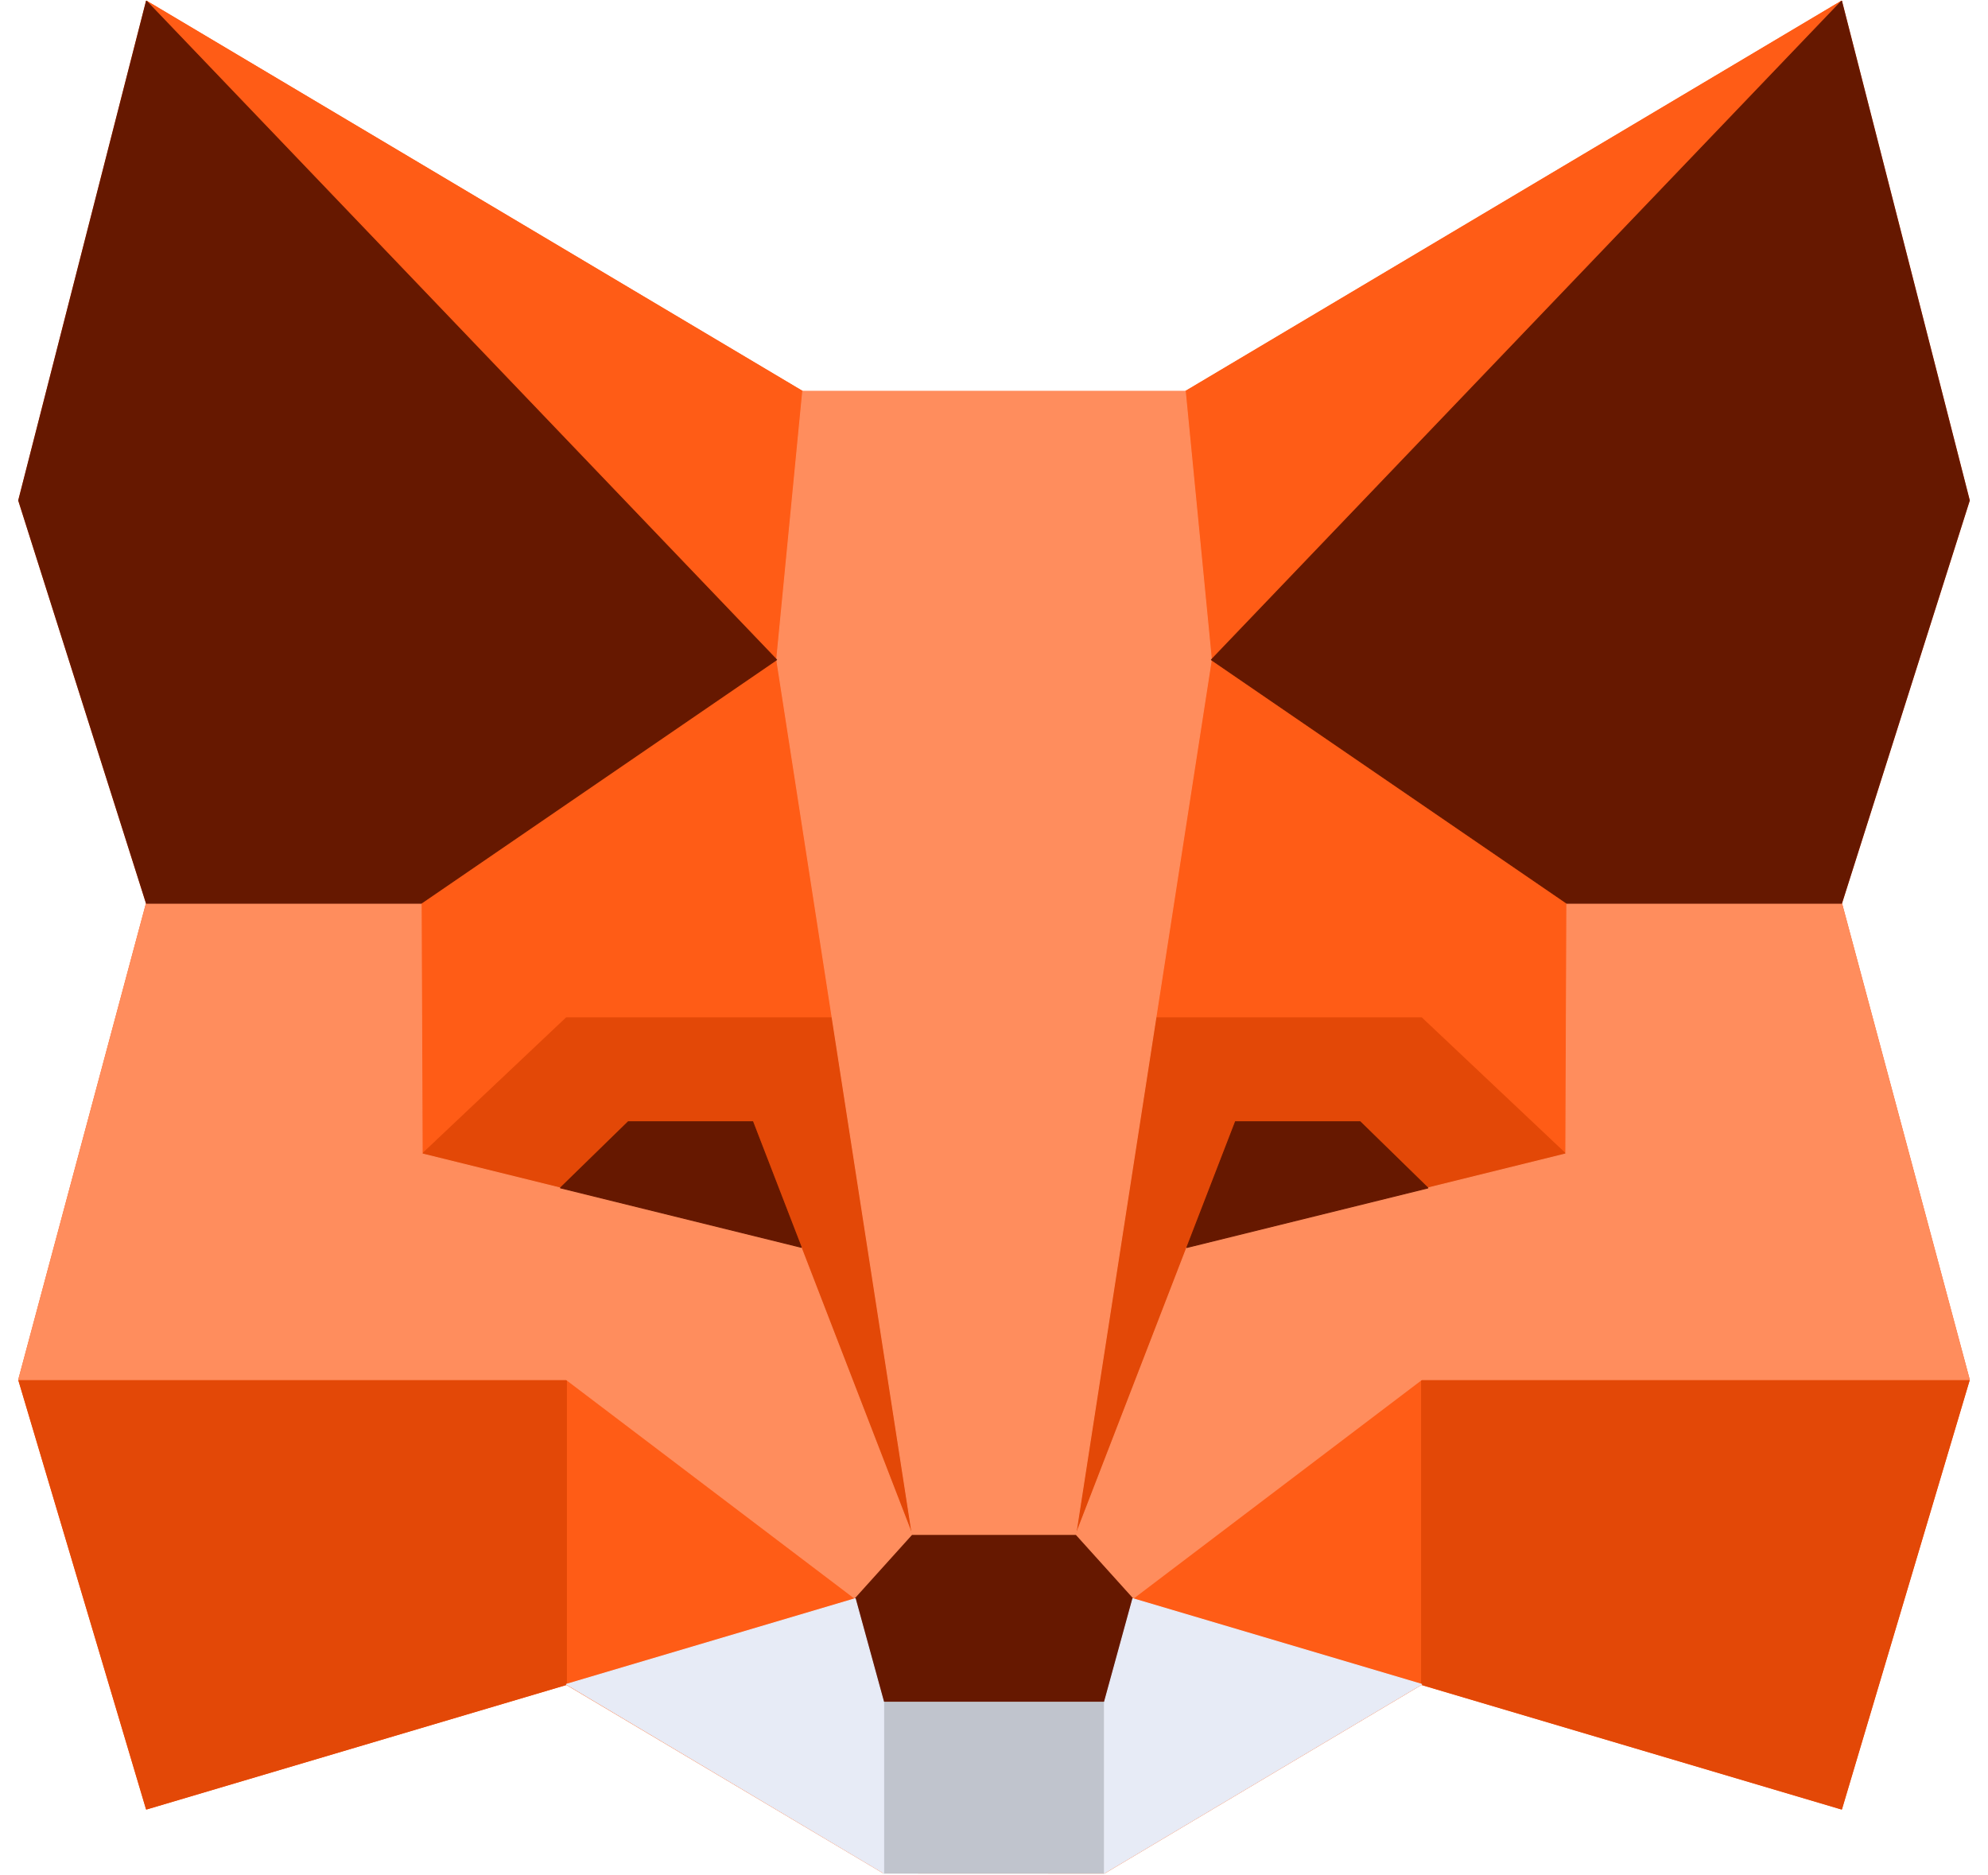
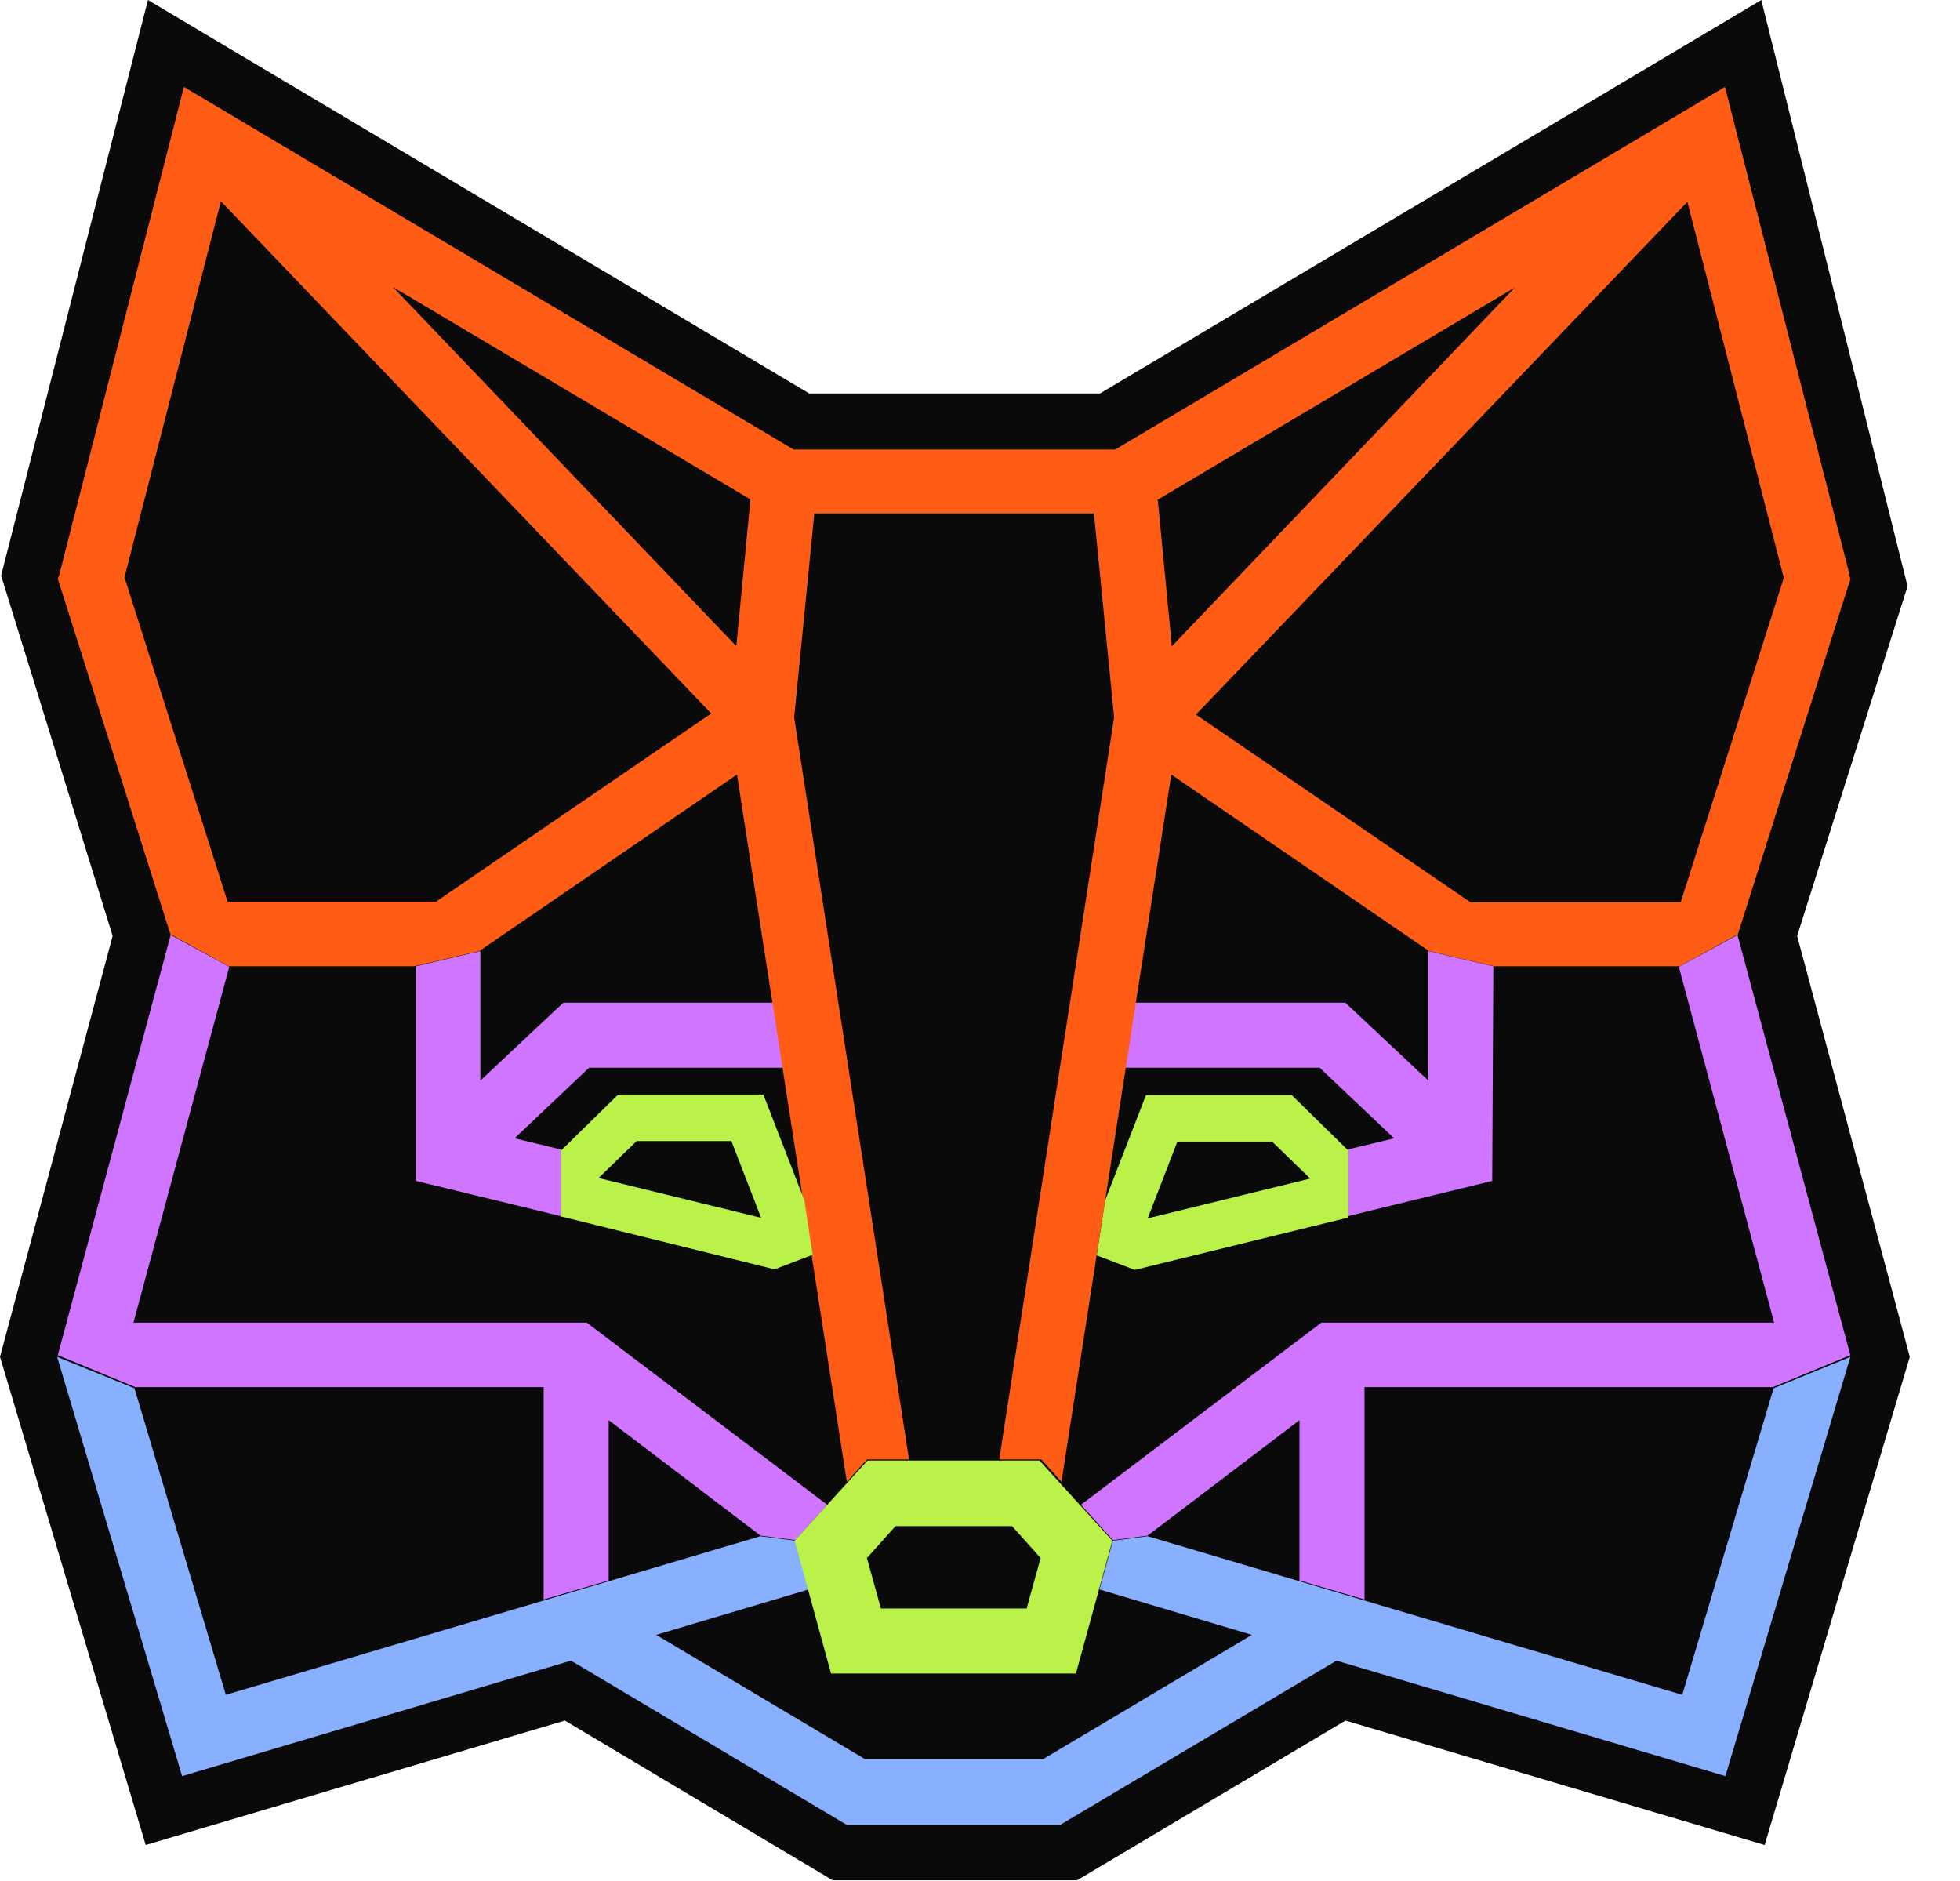
- <svg xmlns="http://www.w3.org/2000/svg" width="35" height="33" viewBox="0 0 512 492" fill="none" class="h-6 w-6">
-   <g stroke-linecap="round" stroke-linejoin="round" stroke-width=".25">
-     <path d="M478.468 474.862L368.183 442.171L285.013 491.664L226.987 491.64L143.769 442.171L33.532 474.862L0 362.174L33.532 237.106L0 131.365L33.532 0.312L205.786 102.76H306.214L478.468 0.312L512 131.365L478.468 237.106L512 362.174L478.468 474.862Z" fill="#FF5C16" stroke="#FF5C16" />
-     <path d="M33.556 0.312L205.809 102.832L198.959 173.19L33.556 0.312Z" fill="#FF5C16" stroke="#FF5C16" />
-     <path d="M143.793 362.222L219.583 419.696L143.793 442.171V362.222Z" fill="#FF5C16" stroke="#FF5C16" />
-     <path d="M213.525 267.201L198.959 173.238L105.717 237.13L105.669 237.106V237.154L105.957 302.921L143.768 267.201H143.793H213.525Z" fill="#FF5C16" stroke="#FF5C16" />
-     <path d="M478.467 0.312L306.214 102.832L313.041 173.19L478.467 0.312Z" fill="#FF5C16" stroke="#FF5C16" />
-     <path d="M368.231 362.222L292.441 419.696L368.231 442.171V362.222Z" fill="#FF5C16" stroke="#FF5C16" />
-     <path d="M406.331 237.154H406.355H406.331V237.106L406.307 237.13L313.065 173.238L298.498 267.201H368.231L406.066 302.921L406.331 237.154Z" fill="#FF5C16" stroke="#FF5C16" />
-     <path d="M143.769 442.171L33.532 474.862L0 362.222H143.769V442.171Z" fill="#E34807" stroke="#E34807" />
-     <path d="M213.502 267.177L234.559 403.013L205.377 327.487L105.91 302.921L143.745 267.177H213.478H213.502Z" fill="#E34807" stroke="#E34807" />
-     <path d="M368.231 442.171L478.467 474.862L512 362.222H368.231V442.171Z" fill="#E34807" stroke="#E34807" />
-     <path d="M298.498 267.177L277.441 403.013L306.623 327.487L406.09 302.921L368.231 267.177H298.498Z" fill="#E34807" stroke="#E34807" />
-     <path d="M0 362.173L33.532 237.106H105.645L105.909 302.896L205.377 327.463L234.558 402.989L219.559 419.623L143.769 362.149H0V362.173Z" fill="#FF8D5D" stroke="#FF8D5D" />
-     <path d="M512 362.173L478.467 237.106H406.355L406.09 302.896L306.623 327.463L277.441 402.989L292.441 419.623L368.231 362.149H512V362.173Z" fill="#FF8D5D" stroke="#FF8D5D" />
-     <path d="M306.214 102.76H256H205.786L198.959 173.118L234.558 402.918H277.441L313.065 173.118L306.214 102.76Z" fill="#FF8D5D" stroke="#FF8D5D" />
-     <path d="M33.532 0.312L0 131.365L33.532 237.106H105.645L198.935 173.19L33.532 0.312Z" fill="#661800" stroke="#661800" />
-     <path d="M192.661 294.46H159.994L142.206 311.815L205.401 327.415L192.661 294.436V294.46Z" fill="#661800" stroke="#661800" />
-     <path d="M478.468 0.312L512 131.365L478.468 237.106H406.355L313.065 173.19L478.468 0.312Z" fill="#661800" stroke="#661800" />
-     <path d="M319.387 294.46H352.102L369.89 311.839L306.623 327.463L319.387 294.436V294.46Z" fill="#661800" stroke="#661800" />
-     <path d="M284.989 446.834L292.441 419.671L277.442 403.037H234.535L219.535 419.671L226.987 446.834" fill="#661800" stroke="#661800" />
-     <path d="M284.989 446.833V491.687H226.987V446.833H284.989Z" fill="#C0C4CD" stroke="#C0C4CD" />
-     <path d="M143.793 442.123L227.035 491.664V446.81L219.583 419.648L143.793 442.123Z" fill="#E7EBF6" stroke="#E7EBF6" />
-     <path d="M368.231 442.123L284.989 491.664V446.81L292.441 419.648L368.231 442.123Z" fill="#E7EBF6" stroke="#E7EBF6" />
-   </g>
+ <svg xmlns="http://www.w3.org/2000/svg" width="417" height="400" viewBox="0 0 417 400" fill="none">
+   <path d="M374.724 0L234.039 83.696H172.161L31.475 0L0.238 122.444L23.964 199.106L0 288.644L30.998 392.489L120.179 366.021L177.168 400H229.151L286.259 366.021L375.44 392.489L406.319 288.644L382.355 199.106L405.842 124.709L374.724 0Z" fill="#0A0A0A" />
+   <path d="M369.704 198.869L357.186 205.665L377.454 281.373H281.12L229.973 320.121L236.769 327.632L244.16 326.679L276.47 302.118V336.217L290.301 340.27V295.084H377.216L393.669 288.288L369.585 198.631L369.704 198.869Z" fill="#D075FF" />
+   <path d="M303.884 202.453V229.875L286.238 213.303H241.529L239.383 227.133H280.754L296.611 242.155L286.715 244.54V258.727L317.475 251.216L317.714 205.553L303.884 202.334V202.453Z" fill="#D075FF" />
+   <path d="M274.699 232.955H243.82L235.116 255.369L233.328 267.053L241.435 270.153L286.622 259.065H286.86V244.758L274.818 232.955H274.699ZM244.178 259.185L250.497 242.851H270.646L278.753 250.72L244.178 259.185Z" fill="#BAF24A" />
+   <path d="M36.261 198.869L48.78 205.665L28.392 281.373H124.845L175.993 320.121L169.197 327.632L161.805 326.679L129.495 302.118V336.217L115.665 340.27V295.084H28.75L12.297 288.288L36.38 198.631L36.261 198.869Z" fill="#D075FF" />
+   <path d="M102.199 202.453V229.875L119.844 213.303H164.554L166.7 227.133H125.329L109.472 242.155L119.368 244.54V258.727L88.488 251.216V205.553L102.199 202.334V202.453Z" fill="#D075FF" />
+   <path d="M377.343 295.331L357.909 360.547L244.168 326.806L236.776 327.76L233.915 338.133L266.344 347.79L221.873 374.258H184.079L139.608 347.79L172.037 338.133L169.176 327.76L161.784 326.806L48.043 360.547L28.609 295.331L12.156 288.654L38.743 377.835L121.486 353.274L180.144 388.207H225.569L284.347 353.274L367.089 377.835L393.676 288.654L377.343 295.331Z" fill="#89B0FF" />
+   <path d="M393.459 122.095L366.991 18.488L237.275 95.627H168.839L39.123 18.488L12.655 122.095L12.297 123.168L12.655 124.241L36.261 198.757L48.66 205.552H88.124L101.954 202.333L156.798 164.777L180.166 315.239L184.458 310.47H193.4L168.959 152.616L173.251 109.219H232.744L237.036 152.616L212.595 310.47H221.537L225.829 315.239L249.197 164.777L304.041 202.333L317.871 205.552H357.334L369.734 198.757L393.34 124.241L393.698 123.168L393.34 122.095H393.459ZM93.012 191.841H48.422L26.485 122.81L46.991 42.81L151.313 151.782L92.893 191.722L93.012 191.841ZM156.559 137.356L83.594 61.052L159.659 106.238L156.678 137.236L156.559 137.356ZM246.216 106.357L322.282 61.171L249.316 137.475L246.336 106.476L246.216 106.357ZM357.334 191.961H312.863L254.443 152.02L359.003 42.929L379.51 122.929L357.573 191.961H357.334Z" fill="#FF5C16" />
+   <path d="M221.398 310.707H184.558L169.059 327.756L176.808 356.013H228.91L236.659 327.756L221.16 310.707H221.398ZM218.537 342.182H187.419L184.439 331.452L190.519 324.656H215.318L221.398 331.452L218.418 342.182H218.537Z" fill="#BAF24A" />
+   <path d="M119.363 244.641V258.829H119.602L164.788 270.036L172.895 266.936L171.107 255.252L162.404 232.838H131.524L119.482 244.641H119.363ZM127.351 250.602L135.459 242.734H155.608L161.927 259.067L127.351 250.602Z" fill="#BAF24A" />
</svg>
